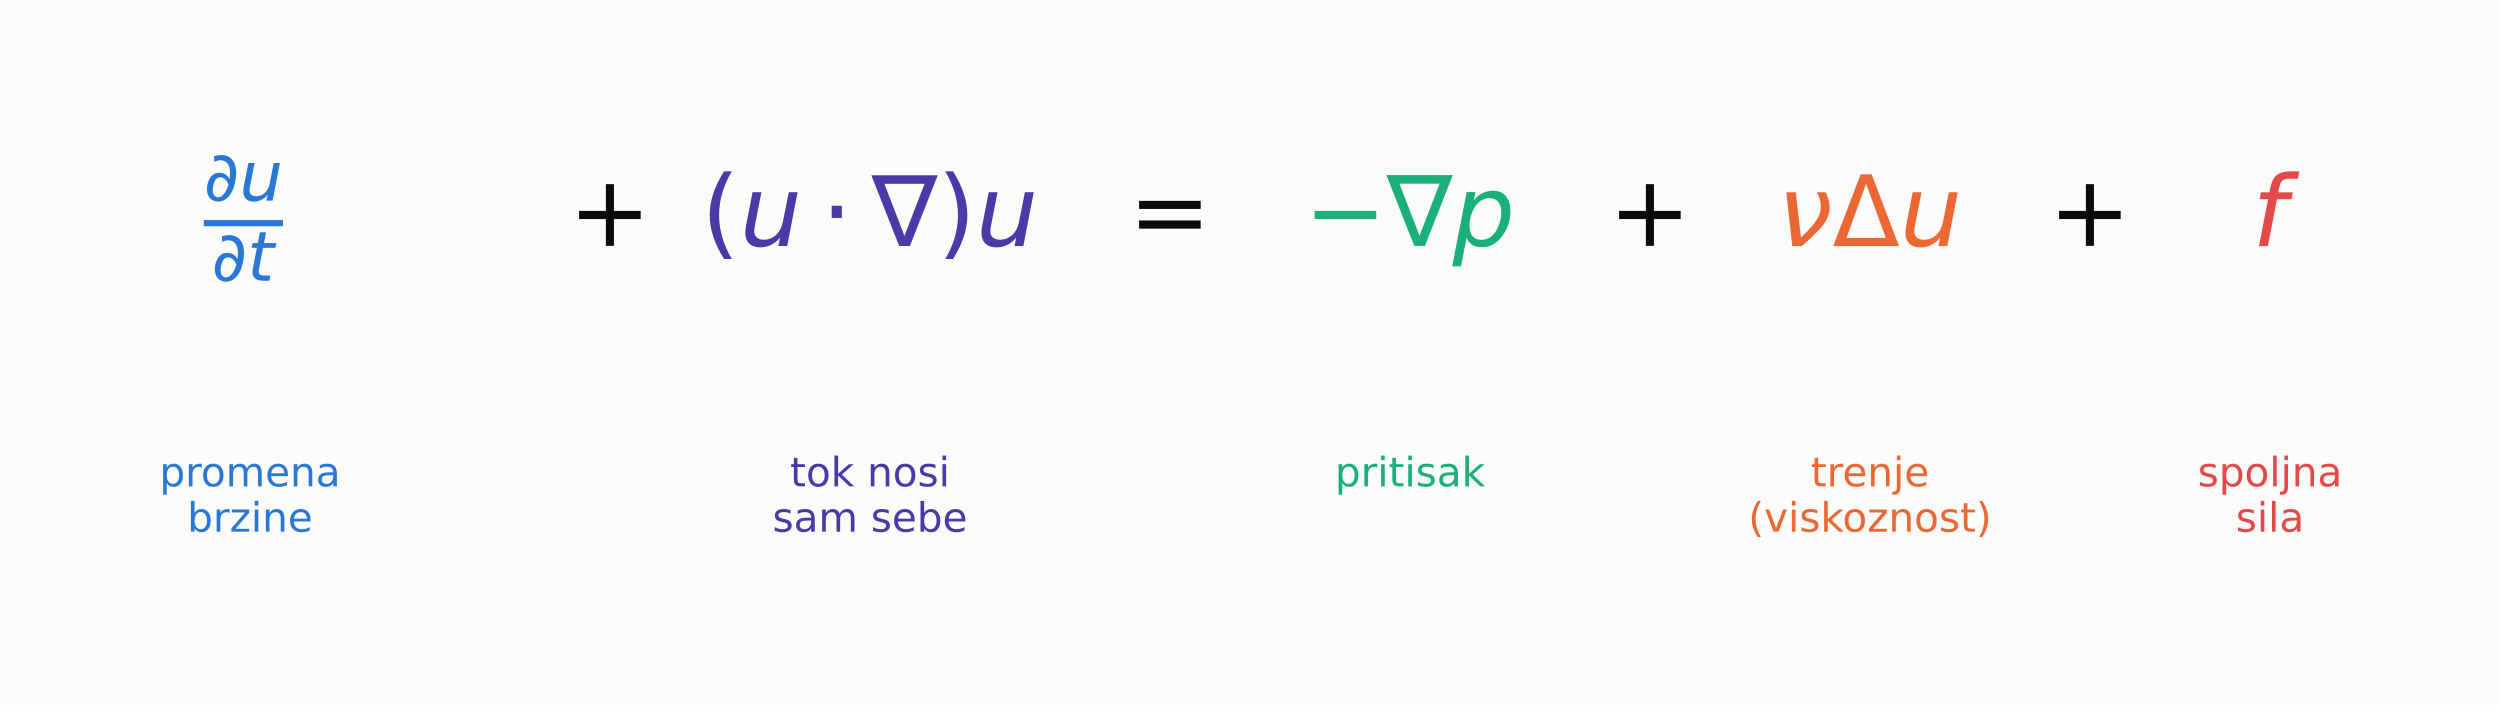
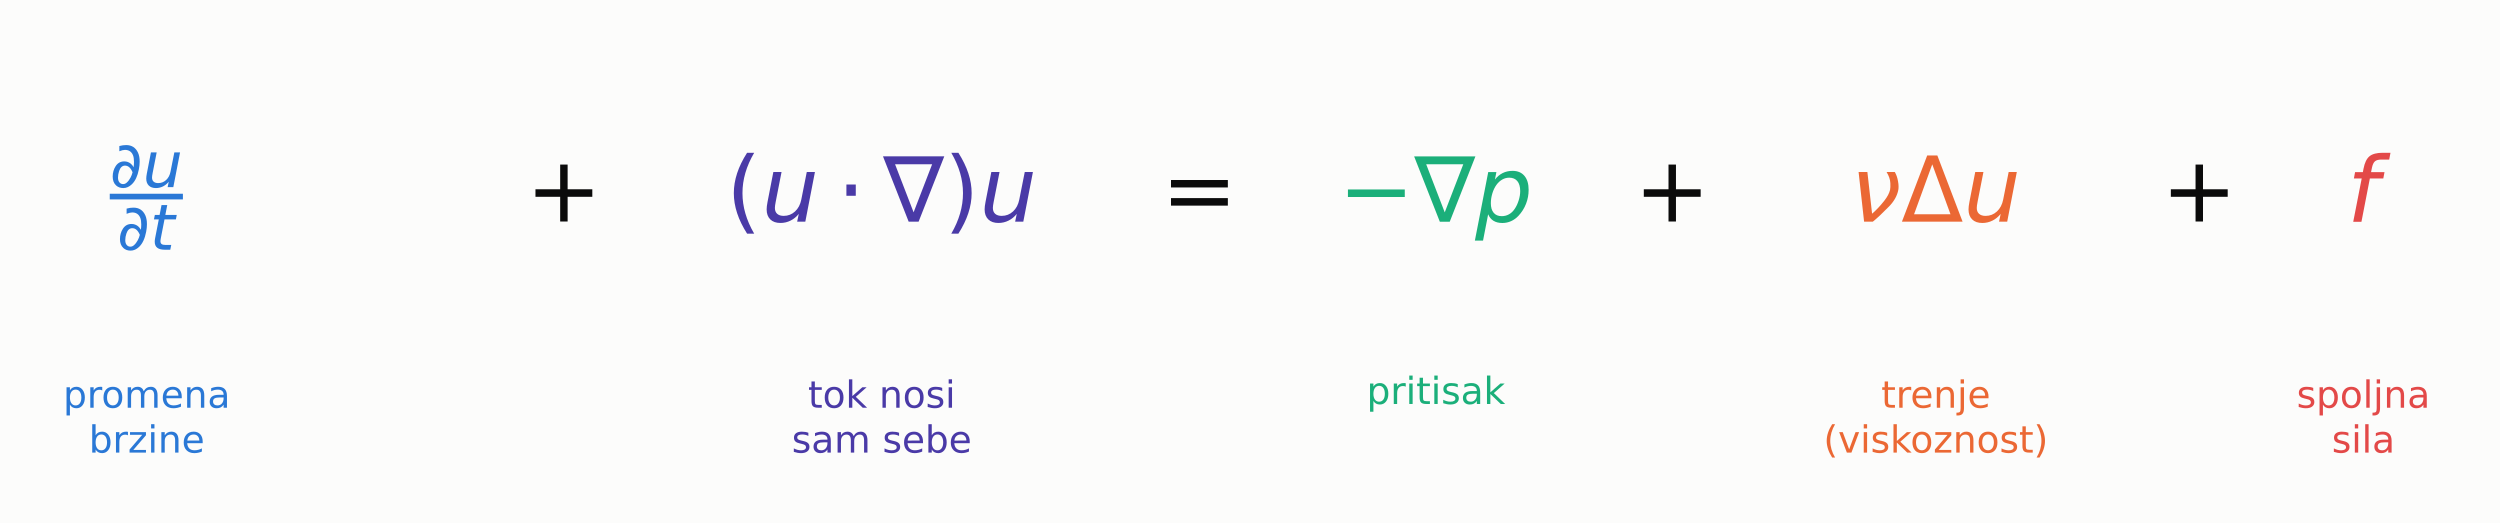
- <svg xmlns="http://www.w3.org/2000/svg" xmlns:xlink="http://www.w3.org/1999/xlink" width="864pt" height="244.8pt" viewBox="0 0 864 244.8" version="1.1">
+ <svg xmlns="http://www.w3.org/2000/svg" xmlns:xlink="http://www.w3.org/1999/xlink" width="936pt" height="195.84pt" viewBox="0 0 936 195.84" version="1.1">
  <defs>
    <style type="text/css">*{stroke-linejoin: round; stroke-linecap: butt}</style>
  </defs>
  <g id="figure_1">
    <g id="patch_1">
-       <path d="M 0 244.8  L 864 244.8  L 864 0  L 0 0  z " style="fill: #fcfcfb" />
+       <path d="M 0 195.84  L 936 195.84  L 936 0  L 0 0  z " style="fill: #fcfcfb" />
    </g>
    <g id="axes_1">
      <g id="text_1">
-         <g style="fill: #2a78d6" transform="translate(70.42 84.86) scale(0.34 -0.34)">
-           <defs>
-             <path id="DejaVuSans-2202" d="M 1366 -91  Q 925 -91 638 175  Q 297 491 297 1063  Q 297 1656 597 2119  Q 906 2594 1463 2594  Q 1828 2594 2116 2366  Q 2284 2231 2400 2006  Q 2441 2259 2441 2547  Q 2441 2969 2341 3213  Q 2119 3753 1531 3753  Q 1309 3753 966 3616  L 966 4141  Q 1328 4238 1653 4238  Q 2491 4238 2847 3469  Q 3013 3106 3013 2566  Q 3013 2213 2934 1803  Q 2738 778 2228 291  Q 1828 -91 1366 -91  z M 831 969  Q 831 656 969 488  Q 1116 309 1341 309  Q 1541 309 1700 450  Q 1925 644 2091 959  Q 2228 1219 2297 1497  Q 2019 2169 1538 2169  Q 1125 2169 944 1625  Q 831 1288 831 969  z " transform="scale(0.015625)" />
-             <path id="DejaVuSans-Oblique-75" d="M 428 1388  L 838 3500  L 1416 3500  L 1006 1409  Q 975 1256 961 1147  Q 947 1038 947 966  Q 947 700 1109 554  Q 1272 409 1569 409  Q 2031 409 2368 721  Q 2706 1034 2809 1563  L 3194 3500  L 3769 3500  L 3091 0  L 2516 0  L 2631 550  Q 2388 244 2052 76  Q 1716 -91 1338 -91  Q 878 -91 622 161  Q 366 413 366 863  Q 366 956 381 1097  Q 397 1238 428 1388  z " transform="scale(0.015625)" />
-             <path id="DejaVuSans-Oblique-74" d="M 2706 3500  L 2619 3053  L 1472 3053  L 1100 1153  Q 1081 1047 1072 975  Q 1063 903 1063 863  Q 1063 663 1183 572  Q 1303 481 1569 481  L 2150 481  L 2053 0  L 1503 0  Q 991 0 739 200  Q 488 400 488 806  Q 488 878 497 964  Q 506 1050 525 1153  L 897 3053  L 409 3053  L 500 3500  L 978 3500  L 1172 4494  L 1747 4494  L 1556 3500  L 2706 3500  z " transform="scale(0.015625)" />
-           </defs>
-           <use xlink:href="#DejaVuSans-2202" transform="translate(0 45.64688) scale(0.7)" />
-           <use xlink:href="#DejaVuSans-Oblique-75" transform="translate(36.19629 45.64688) scale(0.7)" />
-           <use xlink:href="#DejaVuSans-2202" transform="translate(8 -35.75156) scale(0.7)" />
-           <use xlink:href="#DejaVuSans-Oblique-74" transform="translate(44.19629 -35.75156) scale(0.7)" />
-           <path d="M 0 19.652  L 0 25.902  L 80.562 25.902  L 80.562 19.652  L 0 19.652  z " />
+         <g style="fill: #2a78d6" transform="translate(38.9639 82.19235) scale(0.34 -0.34)">
+           <defs>
+             <path id="DejaVuSans-c8c" d="M 1366 -91  Q 925 -91 638 175  Q 297 491 297 1063  Q 297 1656 597 2119  Q 906 2594 1463 2594  Q 1828 2594 2116 2366  Q 2284 2231 2400 2006  Q 2441 2259 2441 2547  Q 2441 2969 2341 3213  Q 2119 3753 1531 3753  Q 1309 3753 966 3616  L 966 4141  Q 1328 4238 1653 4238  Q 2491 4238 2847 3469  Q 3013 3106 3013 2566  Q 3013 2213 2934 1803  Q 2738 778 2228 291  Q 1828 -91 1366 -91  z M 831 969  Q 831 656 969 488  Q 1116 309 1341 309  Q 1541 309 1700 450  Q 1925 644 2091 959  Q 2228 1219 2297 1497  Q 2019 2169 1538 2169  Q 1125 2169 944 1625  Q 831 1288 831 969  z " transform="scale(0.015625)" />
+             <path id="DejaVuSans-Oblique-58" d="M 428 1388  L 838 3500  L 1416 3500  L 1006 1409  Q 975 1256 961 1147  Q 947 1038 947 966  Q 947 700 1109 554  Q 1272 409 1569 409  Q 2031 409 2368 721  Q 2706 1034 2809 1563  L 3194 3500  L 3769 3500  L 3091 0  L 2516 0  L 2631 550  Q 2388 244 2052 76  Q 1716 -91 1338 -91  Q 878 -91 622 161  Q 366 413 366 863  Q 366 956 381 1097  Q 397 1238 428 1388  z " transform="scale(0.015625)" />
+             <path id="DejaVuSans-Oblique-57" d="M 2706 3500  L 2619 3053  L 1472 3053  L 1100 1153  Q 1081 1047 1072 975  Q 1063 903 1063 863  Q 1063 663 1183 572  Q 1303 481 1569 481  L 2150 481  L 2053 0  L 1503 0  Q 991 0 739 200  Q 488 400 488 806  Q 488 878 497 964  Q 506 1050 525 1153  L 897 3053  L 409 3053  L 500 3500  L 978 3500  L 1172 4494  L 1747 4494  L 1556 3500  L 2706 3500  z " transform="scale(0.015625)" />
+           </defs>
+           <use xlink:href="#DejaVuSans-c8c" transform="translate(6.25 35.64688) scale(0.7)" />
+           <use xlink:href="#DejaVuSans-Oblique-58" transform="translate(42.44629 35.64688) scale(0.7)" />
+           <use xlink:href="#DejaVuSans-c8c" transform="translate(14.25 -33.25156) scale(0.7)" />
+           <use xlink:href="#DejaVuSans-Oblique-57" transform="translate(50.44629 -33.25156) scale(0.7)" />
+           <path d="M 6.25 22.152  L 6.25 28.402  L 86.812 28.402  L 86.812 22.152  L 6.25 22.152  z " />
        </g>
      </g>
      <g id="text_2">
-         <g style="fill: #2a78d6" transform="translate(55.10125 168.0778) scale(0.14 -0.14)">
-           <defs>
-             <path id="DejaVuSans-70" d="M 1159 525  L 1159 -1331  L 581 -1331  L 581 3500  L 1159 3500  L 1159 2969  Q 1341 3281 1617 3432  Q 1894 3584 2278 3584  Q 2916 3584 3314 3078  Q 3713 2572 3713 1747  Q 3713 922 3314 415  Q 2916 -91 2278 -91  Q 1894 -91 1617 61  Q 1341 213 1159 525  z M 3116 1747  Q 3116 2381 2855 2742  Q 2594 3103 2138 3103  Q 1681 3103 1420 2742  Q 1159 2381 1159 1747  Q 1159 1113 1420 752  Q 1681 391 2138 391  Q 2594 391 2855 752  Q 3116 1113 3116 1747  z " transform="scale(0.015625)" />
-             <path id="DejaVuSans-72" d="M 2631 2963  Q 2534 3019 2420 3045  Q 2306 3072 2169 3072  Q 1681 3072 1420 2755  Q 1159 2438 1159 1844  L 1159 0  L 581 0  L 581 3500  L 1159 3500  L 1159 2956  Q 1341 3275 1631 3429  Q 1922 3584 2338 3584  Q 2397 3584 2469 3576  Q 2541 3569 2628 3553  L 2631 2963  z " transform="scale(0.015625)" />
-             <path id="DejaVuSans-6f" d="M 1959 3097  Q 1497 3097 1228 2736  Q 959 2375 959 1747  Q 959 1119 1226 758  Q 1494 397 1959 397  Q 2419 397 2687 759  Q 2956 1122 2956 1747  Q 2956 2369 2687 2733  Q 2419 3097 1959 3097  z M 1959 3584  Q 2709 3584 3137 3096  Q 3566 2609 3566 1747  Q 3566 888 3137 398  Q 2709 -91 1959 -91  Q 1206 -91 779 398  Q 353 888 353 1747  Q 353 2609 779 3096  Q 1206 3584 1959 3584  z " transform="scale(0.015625)" />
-             <path id="DejaVuSans-6d" d="M 3328 2828  Q 3544 3216 3844 3400  Q 4144 3584 4550 3584  Q 5097 3584 5394 3201  Q 5691 2819 5691 2113  L 5691 0  L 5113 0  L 5113 2094  Q 5113 2597 4934 2840  Q 4756 3084 4391 3084  Q 3944 3084 3684 2787  Q 3425 2491 3425 1978  L 3425 0  L 2847 0  L 2847 2094  Q 2847 2600 2669 2842  Q 2491 3084 2119 3084  Q 1678 3084 1418 2786  Q 1159 2488 1159 1978  L 1159 0  L 581 0  L 581 3500  L 1159 3500  L 1159 2956  Q 1356 3278 1631 3431  Q 1906 3584 2284 3584  Q 2666 3584 2933 3390  Q 3200 3197 3328 2828  z " transform="scale(0.015625)" />
-             <path id="DejaVuSans-65" d="M 3597 1894  L 3597 1613  L 953 1613  Q 991 1019 1311 708  Q 1631 397 2203 397  Q 2534 397 2845 478  Q 3156 559 3463 722  L 3463 178  Q 3153 47 2828 -22  Q 2503 -91 2169 -91  Q 1331 -91 842 396  Q 353 884 353 1716  Q 353 2575 817 3079  Q 1281 3584 2069 3584  Q 2775 3584 3186 3129  Q 3597 2675 3597 1894  z M 3022 2063  Q 3016 2534 2758 2815  Q 2500 3097 2075 3097  Q 1594 3097 1305 2825  Q 1016 2553 972 2059  L 3022 2063  z " transform="scale(0.015625)" />
-             <path id="DejaVuSans-6e" d="M 3513 2113  L 3513 0  L 2938 0  L 2938 2094  Q 2938 2591 2744 2837  Q 2550 3084 2163 3084  Q 1697 3084 1428 2787  Q 1159 2491 1159 1978  L 1159 0  L 581 0  L 581 3500  L 1159 3500  L 1159 2956  Q 1366 3272 1645 3428  Q 1925 3584 2291 3584  Q 2894 3584 3203 3211  Q 3513 2838 3513 2113  z " transform="scale(0.015625)" />
-             <path id="DejaVuSans-61" d="M 2194 1759  Q 1497 1759 1228 1600  Q 959 1441 959 1056  Q 959 750 1161 570  Q 1363 391 1709 391  Q 2188 391 2477 730  Q 2766 1069 2766 1631  L 2766 1759  L 2194 1759  z M 3341 1997  L 3341 0  L 2766 0  L 2766 531  Q 2569 213 2275 61  Q 1981 -91 1556 -91  Q 1019 -91 701 211  Q 384 513 384 1019  Q 384 1609 779 1909  Q 1175 2209 1959 2209  L 2766 2209  L 2766 2266  Q 2766 2663 2505 2880  Q 2244 3097 1772 3097  Q 1472 3097 1187 3025  Q 903 2953 641 2809  L 641 3341  Q 956 3463 1253 3523  Q 1550 3584 1831 3584  Q 2591 3584 2966 3190  Q 3341 2797 3341 1997  z " transform="scale(0.015625)" />
-           </defs>
-           <use xlink:href="#DejaVuSans-70" />
-           <use xlink:href="#DejaVuSans-72" x="63.477" />
-           <use xlink:href="#DejaVuSans-6f" x="102.34" />
-           <use xlink:href="#DejaVuSans-6d" x="163.521" />
-           <use xlink:href="#DejaVuSans-65" x="260.934" />
-           <use xlink:href="#DejaVuSans-6e" x="322.457" />
-           <use xlink:href="#DejaVuSans-61" x="385.836" />
-         </g>
-         <g style="fill: #2a78d6" transform="translate(64.71641 183.7548) scale(0.14 -0.14)">
-           <defs>
-             <path id="DejaVuSans-62" d="M 3116 1747  Q 3116 2381 2855 2742  Q 2594 3103 2138 3103  Q 1681 3103 1420 2742  Q 1159 2381 1159 1747  Q 1159 1113 1420 752  Q 1681 391 2138 391  Q 2594 391 2855 752  Q 3116 1113 3116 1747  z M 1159 2969  Q 1341 3281 1617 3432  Q 1894 3584 2278 3584  Q 2916 3584 3314 3078  Q 3713 2572 3713 1747  Q 3713 922 3314 415  Q 2916 -91 2278 -91  Q 1894 -91 1617 61  Q 1341 213 1159 525  L 1159 0  L 581 0  L 581 4863  L 1159 4863  L 1159 2969  z " transform="scale(0.015625)" />
-             <path id="DejaVuSans-7a" d="M 353 3500  L 3084 3500  L 3084 2975  L 922 459  L 3084 459  L 3084 0  L 275 0  L 275 525  L 2438 3041  L 353 3041  L 353 3500  z " transform="scale(0.015625)" />
-             <path id="DejaVuSans-69" d="M 603 3500  L 1178 3500  L 1178 0  L 603 0  L 603 3500  z M 603 4863  L 1178 4863  L 1178 4134  L 603 4134  L 603 4863  z " transform="scale(0.015625)" />
-           </defs>
-           <use xlink:href="#DejaVuSans-62" />
-           <use xlink:href="#DejaVuSans-72" x="63.477" />
-           <use xlink:href="#DejaVuSans-7a" x="104.59" />
-           <use xlink:href="#DejaVuSans-69" x="157.08" />
-           <use xlink:href="#DejaVuSans-6e" x="184.863" />
-           <use xlink:href="#DejaVuSans-65" x="248.242" />
+         <g style="fill: #2a78d6" transform="translate(23.64186 152.6499) scale(0.14 -0.14)">
+           <defs>
+             <path id="DejaVuSans-53" d="M 1159 525  L 1159 -1331  L 581 -1331  L 581 3500  L 1159 3500  L 1159 2969  Q 1341 3281 1617 3432  Q 1894 3584 2278 3584  Q 2916 3584 3314 3078  Q 3713 2572 3713 1747  Q 3713 922 3314 415  Q 2916 -91 2278 -91  Q 1894 -91 1617 61  Q 1341 213 1159 525  z M 3116 1747  Q 3116 2381 2855 2742  Q 2594 3103 2138 3103  Q 1681 3103 1420 2742  Q 1159 2381 1159 1747  Q 1159 1113 1420 752  Q 1681 391 2138 391  Q 2594 391 2855 752  Q 3116 1113 3116 1747  z " transform="scale(0.015625)" />
+             <path id="DejaVuSans-55" d="M 2631 2963  Q 2534 3019 2420 3045  Q 2306 3072 2169 3072  Q 1681 3072 1420 2755  Q 1159 2438 1159 1844  L 1159 0  L 581 0  L 581 3500  L 1159 3500  L 1159 2956  Q 1341 3275 1631 3429  Q 1922 3584 2338 3584  Q 2397 3584 2469 3576  Q 2541 3569 2628 3553  L 2631 2963  z " transform="scale(0.015625)" />
+             <path id="DejaVuSans-52" d="M 1959 3097  Q 1497 3097 1228 2736  Q 959 2375 959 1747  Q 959 1119 1226 758  Q 1494 397 1959 397  Q 2419 397 2687 759  Q 2956 1122 2956 1747  Q 2956 2369 2687 2733  Q 2419 3097 1959 3097  z M 1959 3584  Q 2709 3584 3137 3096  Q 3566 2609 3566 1747  Q 3566 888 3137 398  Q 2709 -91 1959 -91  Q 1206 -91 779 398  Q 353 888 353 1747  Q 353 2609 779 3096  Q 1206 3584 1959 3584  z " transform="scale(0.015625)" />
+             <path id="DejaVuSans-50" d="M 3328 2828  Q 3544 3216 3844 3400  Q 4144 3584 4550 3584  Q 5097 3584 5394 3201  Q 5691 2819 5691 2113  L 5691 0  L 5113 0  L 5113 2094  Q 5113 2597 4934 2840  Q 4756 3084 4391 3084  Q 3944 3084 3684 2787  Q 3425 2491 3425 1978  L 3425 0  L 2847 0  L 2847 2094  Q 2847 2600 2669 2842  Q 2491 3084 2119 3084  Q 1678 3084 1418 2786  Q 1159 2488 1159 1978  L 1159 0  L 581 0  L 581 3500  L 1159 3500  L 1159 2956  Q 1356 3278 1631 3431  Q 1906 3584 2284 3584  Q 2666 3584 2933 3390  Q 3200 3197 3328 2828  z " transform="scale(0.015625)" />
+             <path id="DejaVuSans-48" d="M 3597 1894  L 3597 1613  L 953 1613  Q 991 1019 1311 708  Q 1631 397 2203 397  Q 2534 397 2845 478  Q 3156 559 3463 722  L 3463 178  Q 3153 47 2828 -22  Q 2503 -91 2169 -91  Q 1331 -91 842 396  Q 353 884 353 1716  Q 353 2575 817 3079  Q 1281 3584 2069 3584  Q 2775 3584 3186 3129  Q 3597 2675 3597 1894  z M 3022 2063  Q 3016 2534 2758 2815  Q 2500 3097 2075 3097  Q 1594 3097 1305 2825  Q 1016 2553 972 2059  L 3022 2063  z " transform="scale(0.015625)" />
+             <path id="DejaVuSans-51" d="M 3513 2113  L 3513 0  L 2938 0  L 2938 2094  Q 2938 2591 2744 2837  Q 2550 3084 2163 3084  Q 1697 3084 1428 2787  Q 1159 2491 1159 1978  L 1159 0  L 581 0  L 581 3500  L 1159 3500  L 1159 2956  Q 1366 3272 1645 3428  Q 1925 3584 2291 3584  Q 2894 3584 3203 3211  Q 3513 2838 3513 2113  z " transform="scale(0.015625)" />
+             <path id="DejaVuSans-44" d="M 2194 1759  Q 1497 1759 1228 1600  Q 959 1441 959 1056  Q 959 750 1161 570  Q 1363 391 1709 391  Q 2188 391 2477 730  Q 2766 1069 2766 1631  L 2766 1759  L 2194 1759  z M 3341 1997  L 3341 0  L 2766 0  L 2766 531  Q 2569 213 2275 61  Q 1981 -91 1556 -91  Q 1019 -91 701 211  Q 384 513 384 1019  Q 384 1609 779 1909  Q 1175 2209 1959 2209  L 2766 2209  L 2766 2266  Q 2766 2663 2505 2880  Q 2244 3097 1772 3097  Q 1472 3097 1187 3025  Q 903 2953 641 2809  L 641 3341  Q 956 3463 1253 3523  Q 1550 3584 1831 3584  Q 2591 3584 2966 3190  Q 3341 2797 3341 1997  z " transform="scale(0.015625)" />
+           </defs>
+           <use xlink:href="#DejaVuSans-53" />
+           <use xlink:href="#DejaVuSans-55" transform="translate(63.48438 0)" />
+           <use xlink:href="#DejaVuSans-52" transform="translate(102.3906 0)" />
+           <use xlink:href="#DejaVuSans-50" transform="translate(163.5781 0)" />
+           <use xlink:href="#DejaVuSans-48" transform="translate(260.9844 0)" />
+           <use xlink:href="#DejaVuSans-51" transform="translate(322.5156 0)" />
+           <use xlink:href="#DejaVuSans-44" transform="translate(385.8906 0)" />
+         </g>
+         <g style="fill: #2a78d6" transform="translate(33.2603 169.4537) scale(0.14 -0.14)">
+           <defs>
+             <path id="DejaVuSans-45" d="M 3116 1747  Q 3116 2381 2855 2742  Q 2594 3103 2138 3103  Q 1681 3103 1420 2742  Q 1159 2381 1159 1747  Q 1159 1113 1420 752  Q 1681 391 2138 391  Q 2594 391 2855 752  Q 3116 1113 3116 1747  z M 1159 2969  Q 1341 3281 1617 3432  Q 1894 3584 2278 3584  Q 2916 3584 3314 3078  Q 3713 2572 3713 1747  Q 3713 922 3314 415  Q 2916 -91 2278 -91  Q 1894 -91 1617 61  Q 1341 213 1159 525  L 1159 0  L 581 0  L 581 4863  L 1159 4863  L 1159 2969  z " transform="scale(0.015625)" />
+             <path id="DejaVuSans-5d" d="M 353 3500  L 3084 3500  L 3084 2975  L 922 459  L 3084 459  L 3084 0  L 275 0  L 275 525  L 2438 3041  L 353 3041  L 353 3500  z " transform="scale(0.015625)" />
+             <path id="DejaVuSans-4c" d="M 603 3500  L 1178 3500  L 1178 0  L 603 0  L 603 3500  z M 603 4863  L 1178 4863  L 1178 4134  L 603 4134  L 603 4863  z " transform="scale(0.015625)" />
+           </defs>
+           <use xlink:href="#DejaVuSans-45" />
+           <use xlink:href="#DejaVuSans-55" transform="translate(63.48438 0)" />
+           <use xlink:href="#DejaVuSans-5d" transform="translate(104.5938 0)" />
+           <use xlink:href="#DejaVuSans-4c" transform="translate(157.0781 0)" />
+           <use xlink:href="#DejaVuSans-51" transform="translate(184.8594 0)" />
+           <use xlink:href="#DejaVuSans-48" transform="translate(248.2344 0)" />
        </g>
      </g>
      <g id="text_3">
-         <g style="fill: #0b0b0b" transform="translate(196.536 85.06188) scale(0.34 -0.34)">
-           <defs>
-             <path id="DejaVuSans-2b" d="M 2944 4013  L 2944 2272  L 4684 2272  L 4684 1741  L 2944 1741  L 2944 0  L 2419 0  L 2419 1741  L 678 1741  L 678 2272  L 2419 2272  L 2419 4013  L 2944 4013  z " transform="scale(0.015625)" />
-           </defs>
-           <use xlink:href="#DejaVuSans-2b" transform="translate(0 0.296875)" />
+         <g style="fill: #0b0b0b" transform="translate(196.8787 83.03438) scale(0.34 -0.34)">
+           <defs>
+             <path id="DejaVuSans-e" d="M 2944 4013  L 2944 2272  L 4684 2272  L 4684 1741  L 2944 1741  L 2944 0  L 2419 0  L 2419 1741  L 678 1741  L 678 2272  L 2419 2272  L 2419 4013  L 2944 4013  z " transform="scale(0.015625)" />
+           </defs>
+           <use xlink:href="#DejaVuSans-e" transform="translate(0 0.296875)" />
        </g>
      </g>
      <g id="text_4">
-         <g style="fill: #4a3aa7" transform="translate(242.362 85.06188) scale(0.34 -0.34)">
-           <defs>
-             <path id="DejaVuSans-28" d="M 1984 4856  Q 1566 4138 1362 3434  Q 1159 2731 1159 2009  Q 1159 1288 1364 580  Q 1569 -128 1984 -844  L 1484 -844  Q 1016 -109 783 600  Q 550 1309 550 2009  Q 550 2706 781 3412  Q 1013 4119 1484 4856  L 1984 4856  z " transform="scale(0.015625)" />
-             <path id="DejaVuSans-22c5" d="M 684 2619  L 1344 2619  L 1344 1825  L 684 1825  L 684 2619  z " transform="scale(0.015625)" />
-             <path id="DejaVuSans-2207" d="M 2138 659  L 3444 4047  L 831 4047  L 2138 659  z M 1791 0  L -19 4603  L 4300 4603  L 2491 0  L 1791 0  z " transform="scale(0.015625)" />
-             <path id="DejaVuSans-29" d="M 513 4856  L 1013 4856  Q 1481 4119 1714 3412  Q 1947 2706 1947 2009  Q 1947 1309 1714 600  Q 1481 -109 1013 -844  L 513 -844  Q 928 -128 1133 580  Q 1338 1288 1338 2009  Q 1338 2731 1133 3434  Q 928 4138 513 4856  z " transform="scale(0.015625)" />
-           </defs>
-           <use xlink:href="#DejaVuSans-28" transform="translate(0 0.125)" />
-           <use xlink:href="#DejaVuSans-Oblique-75" transform="translate(39.01367 0.125)" />
-           <use xlink:href="#DejaVuSans-22c5" transform="translate(121.875 0.125)" />
-           <use xlink:href="#DejaVuSans-2207" transform="translate(173.1445 0.125)" />
-           <use xlink:href="#DejaVuSans-29" transform="translate(240.0391 0.125)" />
-           <use xlink:href="#DejaVuSans-Oblique-75" transform="translate(279.0527 0.125)" />
+         <g style="fill: #4a3aa7" transform="translate(271.8235 83.03837) scale(0.34 -0.34)">
+           <defs>
+             <path id="DejaVuSans-b" d="M 1984 4856  Q 1566 4138 1362 3434  Q 1159 2731 1159 2009  Q 1159 1288 1364 580  Q 1569 -128 1984 -844  L 1484 -844  Q 1016 -109 783 600  Q 550 1309 550 2009  Q 550 2706 781 3412  Q 1013 4119 1484 4856  L 1984 4856  z " transform="scale(0.015625)" />
+             <path id="DejaVuSans-d4f" d="M 684 2619  L 1344 2619  L 1344 1825  L 684 1825  L 684 2619  z " transform="scale(0.015625)" />
+             <path id="DejaVuSans-c91" d="M 2138 659  L 3444 4047  L 831 4047  L 2138 659  z M 1791 0  L -19 4603  L 4300 4603  L 2491 0  L 1791 0  z " transform="scale(0.015625)" />
+             <path id="DejaVuSans-c" d="M 513 4856  L 1013 4856  Q 1481 4119 1714 3412  Q 1947 2706 1947 2009  Q 1947 1309 1714 600  Q 1481 -109 1013 -844  L 513 -844  Q 928 -128 1133 580  Q 1338 1288 1338 2009  Q 1338 2731 1133 3434  Q 928 4138 513 4856  z " transform="scale(0.015625)" />
+           </defs>
+           <use xlink:href="#DejaVuSans-b" transform="translate(0 0.125)" />
+           <use xlink:href="#DejaVuSans-Oblique-58" transform="translate(39.01367 0.125)" />
+           <use xlink:href="#DejaVuSans-d4f" transform="translate(121.875 0.125)" />
+           <use xlink:href="#DejaVuSans-c91" transform="translate(173.1445 0.125)" />
+           <use xlink:href="#DejaVuSans-c" transform="translate(240.0391 0.125)" />
+           <use xlink:href="#DejaVuSans-Oblique-58" transform="translate(279.0527 0.125)" />
        </g>
      </g>
      <g id="text_5">
-         <g style="fill: #4a3aa7" transform="translate(273.0559 168.0778) scale(0.14 -0.14)">
-           <defs>
-             <path id="DejaVuSans-74" d="M 1172 4494  L 1172 3500  L 2356 3500  L 2356 3053  L 1172 3053  L 1172 1153  Q 1172 725 1289 603  Q 1406 481 1766 481  L 2356 481  L 2356 0  L 1766 0  Q 1100 0 847 248  Q 594 497 594 1153  L 594 3053  L 172 3053  L 172 3500  L 594 3500  L 594 4494  L 1172 4494  z " transform="scale(0.015625)" />
-             <path id="DejaVuSans-6b" d="M 581 4863  L 1159 4863  L 1159 1991  L 2875 3500  L 3609 3500  L 1753 1863  L 3688 0  L 2938 0  L 1159 1709  L 1159 0  L 581 0  L 581 4863  z " transform="scale(0.015625)" />
-             <path id="DejaVuSans-20" transform="scale(0.015625)" />
-             <path id="DejaVuSans-73" d="M 2834 3397  L 2834 2853  Q 2591 2978 2328 3040  Q 2066 3103 1784 3103  Q 1356 3103 1142 2972  Q 928 2841 928 2578  Q 928 2378 1081 2264  Q 1234 2150 1697 2047  L 1894 2003  Q 2506 1872 2764 1633  Q 3022 1394 3022 966  Q 3022 478 2636 193  Q 2250 -91 1575 -91  Q 1294 -91 989 -36  Q 684 19 347 128  L 347 722  Q 666 556 975 473  Q 1284 391 1588 391  Q 1994 391 2212 530  Q 2431 669 2431 922  Q 2431 1156 2273 1281  Q 2116 1406 1581 1522  L 1381 1569  Q 847 1681 609 1914  Q 372 2147 372 2553  Q 372 3047 722 3315  Q 1072 3584 1716 3584  Q 2034 3584 2315 3537  Q 2597 3491 2834 3397  z " transform="scale(0.015625)" />
-           </defs>
-           <use xlink:href="#DejaVuSans-74" />
-           <use xlink:href="#DejaVuSans-6f" x="39.209" />
-           <use xlink:href="#DejaVuSans-6b" x="100.391" />
-           <use xlink:href="#DejaVuSans-20" x="158.301" />
-           <use xlink:href="#DejaVuSans-6e" x="190.088" />
-           <use xlink:href="#DejaVuSans-6f" x="253.467" />
-           <use xlink:href="#DejaVuSans-73" x="314.648" />
-           <use xlink:href="#DejaVuSans-69" x="366.748" />
-         </g>
-         <g style="fill: #4a3aa7" transform="translate(266.9878 183.7548) scale(0.14 -0.14)">
-           <use xlink:href="#DejaVuSans-73" />
-           <use xlink:href="#DejaVuSans-61" x="52.1" />
-           <use xlink:href="#DejaVuSans-6d" x="113.379" />
-           <use xlink:href="#DejaVuSans-20" x="210.791" />
-           <use xlink:href="#DejaVuSans-73" x="242.578" />
-           <use xlink:href="#DejaVuSans-65" x="294.678" />
-           <use xlink:href="#DejaVuSans-62" x="356.201" />
-           <use xlink:href="#DejaVuSans-65" x="419.678" />
+         <g style="fill: #4a3aa7" transform="translate(302.5174 152.6509) scale(0.14 -0.14)">
+           <defs>
+             <path id="DejaVuSans-57" d="M 1172 4494  L 1172 3500  L 2356 3500  L 2356 3053  L 1172 3053  L 1172 1153  Q 1172 725 1289 603  Q 1406 481 1766 481  L 2356 481  L 2356 0  L 1766 0  Q 1100 0 847 248  Q 594 497 594 1153  L 594 3053  L 172 3053  L 172 3500  L 594 3500  L 594 4494  L 1172 4494  z " transform="scale(0.015625)" />
+             <path id="DejaVuSans-4e" d="M 581 4863  L 1159 4863  L 1159 1991  L 2875 3500  L 3609 3500  L 1753 1863  L 3688 0  L 2938 0  L 1159 1709  L 1159 0  L 581 0  L 581 4863  z " transform="scale(0.015625)" />
+             <path id="DejaVuSans-3" transform="scale(0.015625)" />
+             <path id="DejaVuSans-56" d="M 2834 3397  L 2834 2853  Q 2591 2978 2328 3040  Q 2066 3103 1784 3103  Q 1356 3103 1142 2972  Q 928 2841 928 2578  Q 928 2378 1081 2264  Q 1234 2150 1697 2047  L 1894 2003  Q 2506 1872 2764 1633  Q 3022 1394 3022 966  Q 3022 478 2636 193  Q 2250 -91 1575 -91  Q 1294 -91 989 -36  Q 684 19 347 128  L 347 722  Q 666 556 975 473  Q 1284 391 1588 391  Q 1994 391 2212 530  Q 2431 669 2431 922  Q 2431 1156 2273 1281  Q 2116 1406 1581 1522  L 1381 1569  Q 847 1681 609 1914  Q 372 2147 372 2553  Q 372 3047 722 3315  Q 1072 3584 1716 3584  Q 2034 3584 2315 3537  Q 2597 3491 2834 3397  z " transform="scale(0.015625)" />
+           </defs>
+           <use xlink:href="#DejaVuSans-57" />
+           <use xlink:href="#DejaVuSans-52" transform="translate(39.20312 0)" />
+           <use xlink:href="#DejaVuSans-4e" transform="translate(100.3906 0)" />
+           <use xlink:href="#DejaVuSans-3" transform="translate(158.2969 0)" />
+           <use xlink:href="#DejaVuSans-51" transform="translate(190.0781 0)" />
+           <use xlink:href="#DejaVuSans-52" transform="translate(253.4531 0)" />
+           <use xlink:href="#DejaVuSans-56" transform="translate(314.6406 0)" />
+           <use xlink:href="#DejaVuSans-4c" transform="translate(366.7344 0)" />
+         </g>
+         <g style="fill: #4a3aa7" transform="translate(296.4493 169.4548) scale(0.14 -0.14)">
+           <use xlink:href="#DejaVuSans-56" />
+           <use xlink:href="#DejaVuSans-44" transform="translate(52.09375 0)" />
+           <use xlink:href="#DejaVuSans-50" transform="translate(113.375 0)" />
+           <use xlink:href="#DejaVuSans-3" transform="translate(210.7812 0)" />
+           <use xlink:href="#DejaVuSans-56" transform="translate(242.5625 0)" />
+           <use xlink:href="#DejaVuSans-48" transform="translate(294.6562 0)" />
+           <use xlink:href="#DejaVuSans-45" transform="translate(356.1875 0)" />
+           <use xlink:href="#DejaVuSans-48" transform="translate(419.6719 0)" />
        </g>
      </g>
      <g id="text_6">
-         <g style="fill: #0b0b0b" transform="translate(383.442 85.06188) scale(0.34 -0.34)">
-           <defs>
-             <path id="DejaVuSans-3d" d="M 678 2906  L 4684 2906  L 4684 2381  L 678 2381  L 678 2906  z M 678 1631  L 4684 1631  L 4684 1100  L 678 1100  L 678 1631  z " transform="scale(0.015625)" />
-           </defs>
-           <use xlink:href="#DejaVuSans-3d" transform="translate(19.48242 0.59375)" />
+         <g style="fill: #0b0b0b" transform="translate(428.1982 83.03438) scale(0.34 -0.34)">
+           <defs>
+             <path id="DejaVuSans-20" d="M 678 2906  L 4684 2906  L 4684 2381  L 678 2381  L 678 2906  z M 678 1631  L 4684 1631  L 4684 1100  L 678 1100  L 678 1631  z " transform="scale(0.015625)" />
+           </defs>
+           <use xlink:href="#DejaVuSans-20" transform="translate(19.48242 0.59375)" />
        </g>
      </g>
      <g id="text_7">
-         <g style="fill: #1baf7a" transform="translate(450.746 84.99281) scale(0.34 -0.34)">
-           <defs>
-             <path id="DejaVuSans-2212" d="M 678 2272  L 4684 2272  L 4684 1741  L 678 1741  L 678 2272  z " transform="scale(0.015625)" />
-             <path id="DejaVuSans-Oblique-70" d="M 3175 2156  Q 3175 2616 2975 2859  Q 2775 3103 2400 3103  Q 2144 3103 1911 2972  Q 1678 2841 1497 2591  Q 1319 2344 1212 1994  Q 1106 1644 1106 1300  Q 1106 863 1306 627  Q 1506 391 1875 391  Q 2147 391 2380 519  Q 2613 647 2778 891  Q 2956 1147 3065 1494  Q 3175 1841 3175 2156  z M 1394 2969  Q 1625 3272 1939 3428  Q 2253 3584 2638 3584  Q 3175 3584 3472 3232  Q 3769 2881 3769 2247  Q 3769 1728 3584 1258  Q 3400 788 3053 416  Q 2822 169 2531 39  Q 2241 -91 1919 -91  Q 1547 -91 1294 64  Q 1041 219 916 525  L 556 -1331  L -19 -1331  L 922 3500  L 1497 3500  L 1394 2969  z " transform="scale(0.015625)" />
-           </defs>
-           <use xlink:href="#DejaVuSans-2212" transform="translate(0 0.078125)" />
-           <use xlink:href="#DejaVuSans-2207" transform="translate(83.78906 0.078125)" />
-           <use xlink:href="#DejaVuSans-Oblique-70" transform="translate(150.6836 0.078125)" />
+         <g style="fill: #1baf7a" transform="translate(501.0639 83.03438) scale(0.34 -0.34)">
+           <defs>
+             <path id="DejaVuSans-c9c" d="M 678 2272  L 4684 2272  L 4684 1741  L 678 1741  L 678 2272  z " transform="scale(0.015625)" />
+             <path id="DejaVuSans-Oblique-53" d="M 3175 2156  Q 3175 2616 2975 2859  Q 2775 3103 2400 3103  Q 2144 3103 1911 2972  Q 1678 2841 1497 2591  Q 1319 2344 1212 1994  Q 1106 1644 1106 1300  Q 1106 863 1306 627  Q 1506 391 1875 391  Q 2147 391 2380 519  Q 2613 647 2778 891  Q 2956 1147 3065 1494  Q 3175 1841 3175 2156  z M 1394 2969  Q 1625 3272 1939 3428  Q 2253 3584 2638 3584  Q 3175 3584 3472 3232  Q 3769 2881 3769 2247  Q 3769 1728 3584 1258  Q 3400 788 3053 416  Q 2822 169 2531 39  Q 2241 -91 1919 -91  Q 1547 -91 1294 64  Q 1041 219 916 525  L 556 -1331  L -19 -1331  L 922 3500  L 1497 3500  L 1394 2969  z " transform="scale(0.015625)" />
+           </defs>
+           <use xlink:href="#DejaVuSans-c9c" transform="translate(0 0.078125)" />
+           <use xlink:href="#DejaVuSans-c91" transform="translate(83.78906 0.078125)" />
+           <use xlink:href="#DejaVuSans-Oblique-53" transform="translate(150.6836 0.078125)" />
        </g>
      </g>
      <g id="text_8">
-         <g style="fill: #1baf7a" transform="translate(461.3512 168.0778) scale(0.14 -0.14)">
-           <use xlink:href="#DejaVuSans-70" />
-           <use xlink:href="#DejaVuSans-72" x="63.477" />
-           <use xlink:href="#DejaVuSans-69" x="104.59" />
-           <use xlink:href="#DejaVuSans-74" x="132.373" />
-           <use xlink:href="#DejaVuSans-69" x="171.582" />
-           <use xlink:href="#DejaVuSans-73" x="199.365" />
-           <use xlink:href="#DejaVuSans-61" x="251.465" />
-           <use xlink:href="#DejaVuSans-6b" x="312.744" />
+         <g style="fill: #1baf7a" transform="translate(511.669 151.2496) scale(0.14 -0.14)">
+           <use xlink:href="#DejaVuSans-53" />
+           <use xlink:href="#DejaVuSans-55" transform="translate(63.48438 0)" />
+           <use xlink:href="#DejaVuSans-4c" transform="translate(104.5938 0)" />
+           <use xlink:href="#DejaVuSans-57" transform="translate(132.375 0)" />
+           <use xlink:href="#DejaVuSans-4c" transform="translate(171.5781 0)" />
+           <use xlink:href="#DejaVuSans-56" transform="translate(199.3594 0)" />
+           <use xlink:href="#DejaVuSans-44" transform="translate(251.4531 0)" />
+           <use xlink:href="#DejaVuSans-4e" transform="translate(312.7344 0)" />
        </g>
      </g>
      <g id="text_9">
-         <g style="fill: #0b0b0b" transform="translate(555.96 85.06188) scale(0.34 -0.34)">
-           <use xlink:href="#DejaVuSans-2b" transform="translate(0 0.296875)" />
+         <g style="fill: #0b0b0b" transform="translate(611.8395 83.03438) scale(0.34 -0.34)">
+           <use xlink:href="#DejaVuSans-e" transform="translate(0 0.296875)" />
        </g>
      </g>
      <g id="text_10">
-         <g style="fill: #eb6834" transform="translate(614.312 85.06188) scale(0.34 -0.34)">
-           <defs>
-             <path id="DejaVuSans-Oblique-3bd" d="M 959 0  L 572 3500  L 1191 3500  L 1522 563  Q 1972 950 2391 1488  Q 2706 1891 2788 2241  Q 2825 2406 2809 2719  Q 2794 3091 2544 3500  L 3125 3500  L 3125 3500  Q 3288 3222 3353 2834  Q 3416 2478 3369 2234  Q 3250 1622 2719 1075  Q 2025 363 1572 0  L 959 0  z " transform="scale(0.015625)" />
-             <path id="DejaVuSans-394" d="M 2188 4044  L 906 525  L 3472 525  L 2188 4044  z M 50 0  L 1831 4666  L 2547 4666  L 4325 0  L 50 0  z " transform="scale(0.015625)" />
-           </defs>
-           <use xlink:href="#DejaVuSans-Oblique-3bd" transform="translate(0 0.09375)" />
-           <use xlink:href="#DejaVuSans-394" transform="translate(55.85938 0.09375)" />
-           <use xlink:href="#DejaVuSans-Oblique-75" transform="translate(124.2676 0.09375)" />
+         <g style="fill: #eb6834" transform="translate(692.8215 83.03438) scale(0.34 -0.34)">
+           <defs>
+             <path id="DejaVuSans-Oblique-351" d="M 959 0  L 572 3500  L 1191 3500  L 1522 563  Q 1972 950 2391 1488  Q 2706 1891 2788 2241  Q 2825 2406 2809 2719  Q 2794 3091 2544 3500  L 3125 3500  L 3125 3500  Q 3288 3222 3353 2834  Q 3416 2478 3369 2234  Q 3250 1622 2719 1075  Q 2025 363 1572 0  L 959 0  z " transform="scale(0.015625)" />
+             <path id="DejaVuSans-329" d="M 2188 4044  L 906 525  L 3472 525  L 2188 4044  z M 50 0  L 1831 4666  L 2547 4666  L 4325 0  L 50 0  z " transform="scale(0.015625)" />
+           </defs>
+           <use xlink:href="#DejaVuSans-Oblique-351" transform="translate(0 0.09375)" />
+           <use xlink:href="#DejaVuSans-329" transform="translate(55.85938 0.09375)" />
+           <use xlink:href="#DejaVuSans-Oblique-58" transform="translate(124.2676 0.09375)" />
        </g>
      </g>
      <g id="text_11">
-         <g style="fill: #eb6834" transform="translate(625.8123 168.0778) scale(0.14 -0.14)">
-           <defs>
-             <path id="DejaVuSans-6a" d="M 603 3500  L 1178 3500  L 1178 -63  Q 1178 -731 923 -1031  Q 669 -1331 103 -1331  L -116 -1331  L -116 -844  L 38 -844  Q 366 -844 484 -692  Q 603 -541 603 -63  L 603 3500  z M 603 4863  L 1178 4863  L 1178 4134  L 603 4134  L 603 4863  z " transform="scale(0.015625)" />
-           </defs>
-           <use xlink:href="#DejaVuSans-74" />
-           <use xlink:href="#DejaVuSans-72" x="39.209" />
-           <use xlink:href="#DejaVuSans-65" x="78.072" />
-           <use xlink:href="#DejaVuSans-6e" x="139.596" />
-           <use xlink:href="#DejaVuSans-6a" x="202.975" />
-           <use xlink:href="#DejaVuSans-65" x="230.758" />
-         </g>
-         <g style="fill: #eb6834" transform="translate(604.2086 183.7548) scale(0.14 -0.14)">
-           <defs>
-             <path id="DejaVuSans-76" d="M 191 3500  L 800 3500  L 1894 563  L 2988 3500  L 3597 3500  L 2284 0  L 1503 0  L 191 3500  z " transform="scale(0.015625)" />
-           </defs>
-           <use xlink:href="#DejaVuSans-28" />
-           <use xlink:href="#DejaVuSans-76" x="39.014" />
-           <use xlink:href="#DejaVuSans-69" x="98.193" />
-           <use xlink:href="#DejaVuSans-73" x="125.977" />
-           <use xlink:href="#DejaVuSans-6b" x="178.076" />
-           <use xlink:href="#DejaVuSans-6f" x="232.361" />
-           <use xlink:href="#DejaVuSans-7a" x="293.543" />
-           <use xlink:href="#DejaVuSans-6e" x="346.033" />
-           <use xlink:href="#DejaVuSans-6f" x="409.412" />
-           <use xlink:href="#DejaVuSans-73" x="470.594" />
-           <use xlink:href="#DejaVuSans-74" x="522.693" />
-           <use xlink:href="#DejaVuSans-29" x="561.902" />
+         <g style="fill: #eb6834" transform="translate(704.3185 152.6509) scale(0.14 -0.14)">
+           <defs>
+             <path id="DejaVuSans-4d" d="M 603 3500  L 1178 3500  L 1178 -63  Q 1178 -731 923 -1031  Q 669 -1331 103 -1331  L -116 -1331  L -116 -844  L 38 -844  Q 366 -844 484 -692  Q 603 -541 603 -63  L 603 3500  z M 603 4863  L 1178 4863  L 1178 4134  L 603 4134  L 603 4863  z " transform="scale(0.015625)" />
+           </defs>
+           <use xlink:href="#DejaVuSans-57" />
+           <use xlink:href="#DejaVuSans-55" transform="translate(39.20312 0)" />
+           <use xlink:href="#DejaVuSans-48" transform="translate(78.10938 0)" />
+           <use xlink:href="#DejaVuSans-51" transform="translate(139.6406 0)" />
+           <use xlink:href="#DejaVuSans-4d" transform="translate(203.0156 0)" />
+           <use xlink:href="#DejaVuSans-48" transform="translate(230.7969 0)" />
+         </g>
+         <g style="fill: #eb6834" transform="translate(682.7137 169.4548) scale(0.14 -0.14)">
+           <defs>
+             <path id="DejaVuSans-59" d="M 191 3500  L 800 3500  L 1894 563  L 2988 3500  L 3597 3500  L 2284 0  L 1503 0  L 191 3500  z " transform="scale(0.015625)" />
+           </defs>
+           <use xlink:href="#DejaVuSans-b" />
+           <use xlink:href="#DejaVuSans-59" transform="translate(39.01562 0)" />
+           <use xlink:href="#DejaVuSans-4c" transform="translate(98.20312 0)" />
+           <use xlink:href="#DejaVuSans-56" transform="translate(125.9844 0)" />
+           <use xlink:href="#DejaVuSans-4e" transform="translate(178.0781 0)" />
+           <use xlink:href="#DejaVuSans-52" transform="translate(232.4219 0)" />
+           <use xlink:href="#DejaVuSans-5d" transform="translate(293.6094 0)" />
+           <use xlink:href="#DejaVuSans-51" transform="translate(346.0938 0)" />
+           <use xlink:href="#DejaVuSans-52" transform="translate(409.4688 0)" />
+           <use xlink:href="#DejaVuSans-56" transform="translate(470.6562 0)" />
+           <use xlink:href="#DejaVuSans-57" transform="translate(522.75 0)" />
+           <use xlink:href="#DejaVuSans-c" transform="translate(561.9531 0)" />
        </g>
      </g>
      <g id="text_12">
-         <g style="fill: #0b0b0b" transform="translate(708.024 85.06188) scale(0.34 -0.34)">
-           <use xlink:href="#DejaVuSans-2b" transform="translate(0 0.296875)" />
+         <g style="fill: #0b0b0b" transform="translate(809.1635 83.03438) scale(0.34 -0.34)">
+           <use xlink:href="#DejaVuSans-e" transform="translate(0 0.296875)" />
        </g>
      </g>
      <g id="text_13">
-         <g style="fill: #e34948" transform="translate(778.392 85.06188) scale(0.34 -0.34)">
-           <defs>
-             <path id="DejaVuSans-Oblique-66" d="M 3059 4863  L 2969 4384  L 2419 4384  Q 2106 4384 1964 4261  Q 1822 4138 1753 3809  L 1691 3500  L 2638 3500  L 2553 3053  L 1606 3053  L 1013 0  L 434 0  L 1031 3053  L 481 3053  L 563 3500  L 1113 3500  L 1159 3744  Q 1278 4363 1576 4613  Q 1875 4863 2516 4863  L 3059 4863  z " transform="scale(0.015625)" />
-           </defs>
-           <use xlink:href="#DejaVuSans-Oblique-66" transform="translate(0 0.015625)" />
+         <g style="fill: #e34948" transform="translate(878.7454 83.03837) scale(0.34 -0.34)">
+           <defs>
+             <path id="DejaVuSans-Oblique-49" d="M 3059 4863  L 2969 4384  L 2419 4384  Q 2106 4384 1964 4261  Q 1822 4138 1753 3809  L 1691 3500  L 2638 3500  L 2553 3053  L 1606 3053  L 1013 0  L 434 0  L 1031 3053  L 481 3053  L 563 3500  L 1113 3500  L 1159 3744  Q 1278 4363 1576 4613  Q 1875 4863 2516 4863  L 3059 4863  z " transform="scale(0.015625)" />
+           </defs>
+           <use xlink:href="#DejaVuSans-Oblique-49" transform="translate(0 0.015625)" />
        </g>
      </g>
      <g id="text_14">
-         <g style="fill: #e34948" transform="translate(759.5231 168.0778) scale(0.14 -0.14)">
-           <defs>
-             <path id="DejaVuSans-6c" d="M 603 4863  L 1178 4863  L 1178 0  L 603 0  L 603 4863  z " transform="scale(0.015625)" />
-           </defs>
-           <use xlink:href="#DejaVuSans-73" />
-           <use xlink:href="#DejaVuSans-70" x="52.1" />
-           <use xlink:href="#DejaVuSans-6f" x="115.576" />
-           <use xlink:href="#DejaVuSans-6c" x="176.758" />
-           <use xlink:href="#DejaVuSans-6a" x="204.541" />
-           <use xlink:href="#DejaVuSans-6e" x="232.324" />
-           <use xlink:href="#DejaVuSans-61" x="295.703" />
-         </g>
-         <g style="fill: #e34948" transform="translate(772.6864 183.7548) scale(0.14 -0.14)">
-           <use xlink:href="#DejaVuSans-73" />
-           <use xlink:href="#DejaVuSans-69" x="52.1" />
-           <use xlink:href="#DejaVuSans-6c" x="79.883" />
-           <use xlink:href="#DejaVuSans-61" x="107.666" />
+         <g style="fill: #e34948" transform="translate(859.8765 152.6509) scale(0.14 -0.14)">
+           <defs>
+             <path id="DejaVuSans-4f" d="M 603 4863  L 1178 4863  L 1178 0  L 603 0  L 603 4863  z " transform="scale(0.015625)" />
+           </defs>
+           <use xlink:href="#DejaVuSans-56" />
+           <use xlink:href="#DejaVuSans-53" transform="translate(52.09375 0)" />
+           <use xlink:href="#DejaVuSans-52" transform="translate(115.5781 0)" />
+           <use xlink:href="#DejaVuSans-4f" transform="translate(176.7656 0)" />
+           <use xlink:href="#DejaVuSans-4d" transform="translate(204.5469 0)" />
+           <use xlink:href="#DejaVuSans-51" transform="translate(232.3281 0)" />
+           <use xlink:href="#DejaVuSans-44" transform="translate(295.7031 0)" />
+         </g>
+         <g style="fill: #e34948" transform="translate(873.0398 169.4548) scale(0.14 -0.14)">
+           <use xlink:href="#DejaVuSans-56" />
+           <use xlink:href="#DejaVuSans-4c" transform="translate(52.09375 0)" />
+           <use xlink:href="#DejaVuSans-4f" transform="translate(79.875 0)" />
+           <use xlink:href="#DejaVuSans-44" transform="translate(107.6562 0)" />
        </g>
      </g>
    </g>
  </g>
</svg>
